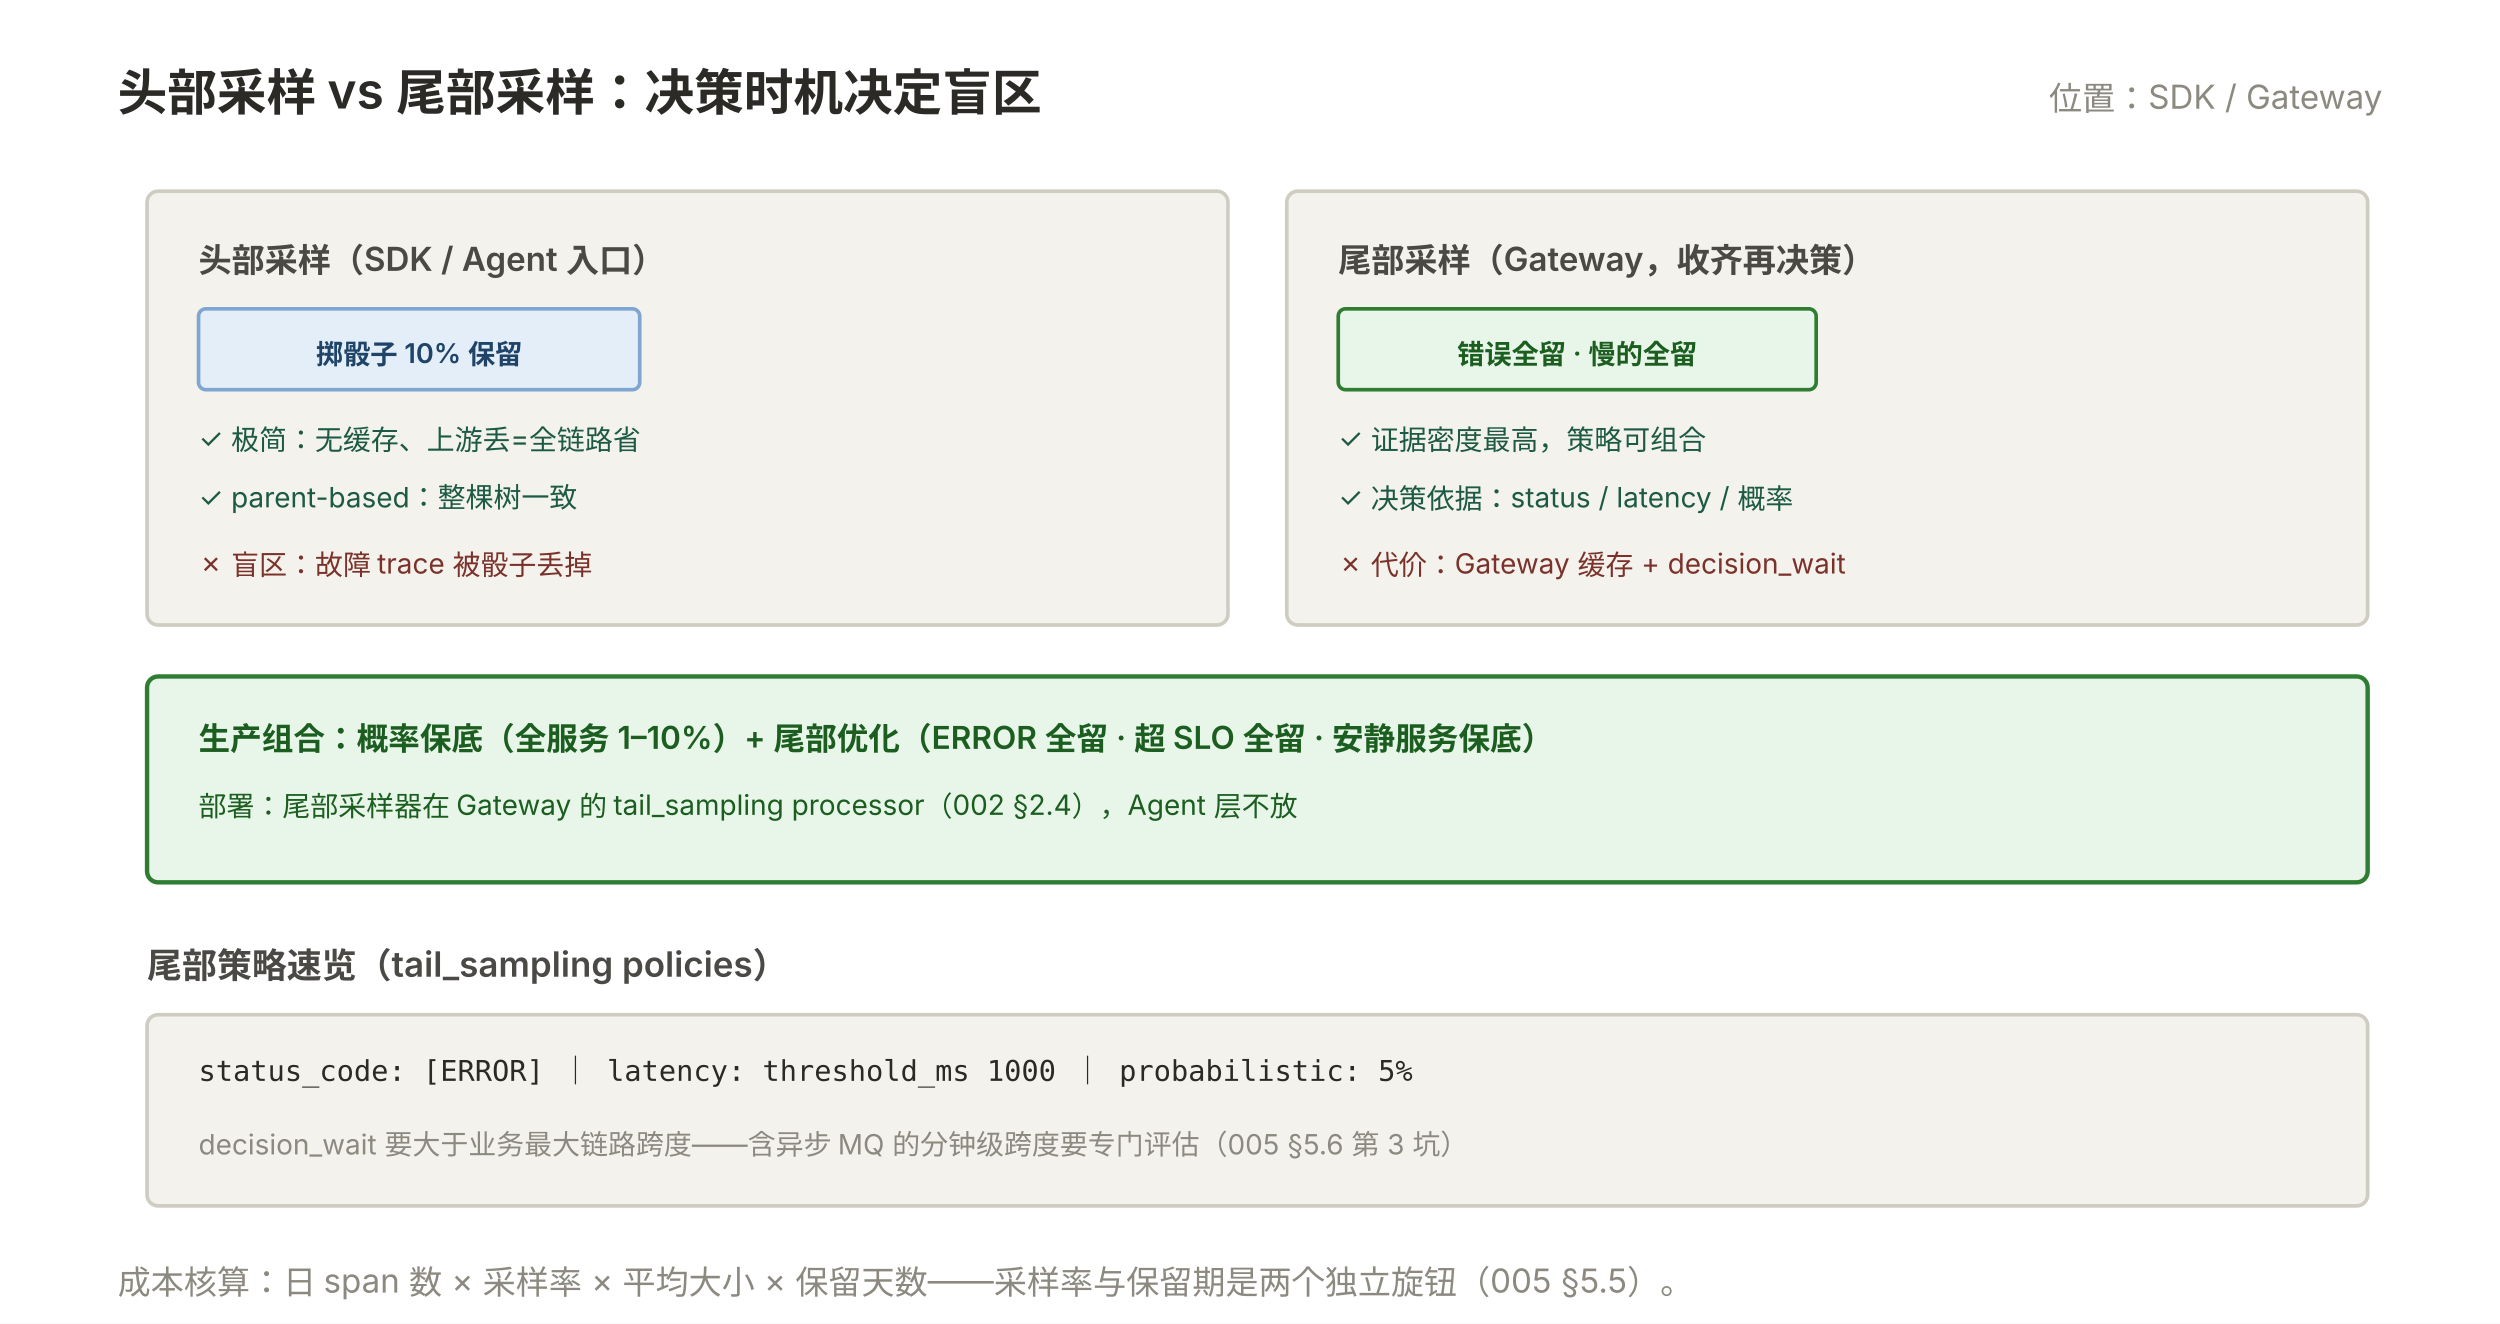
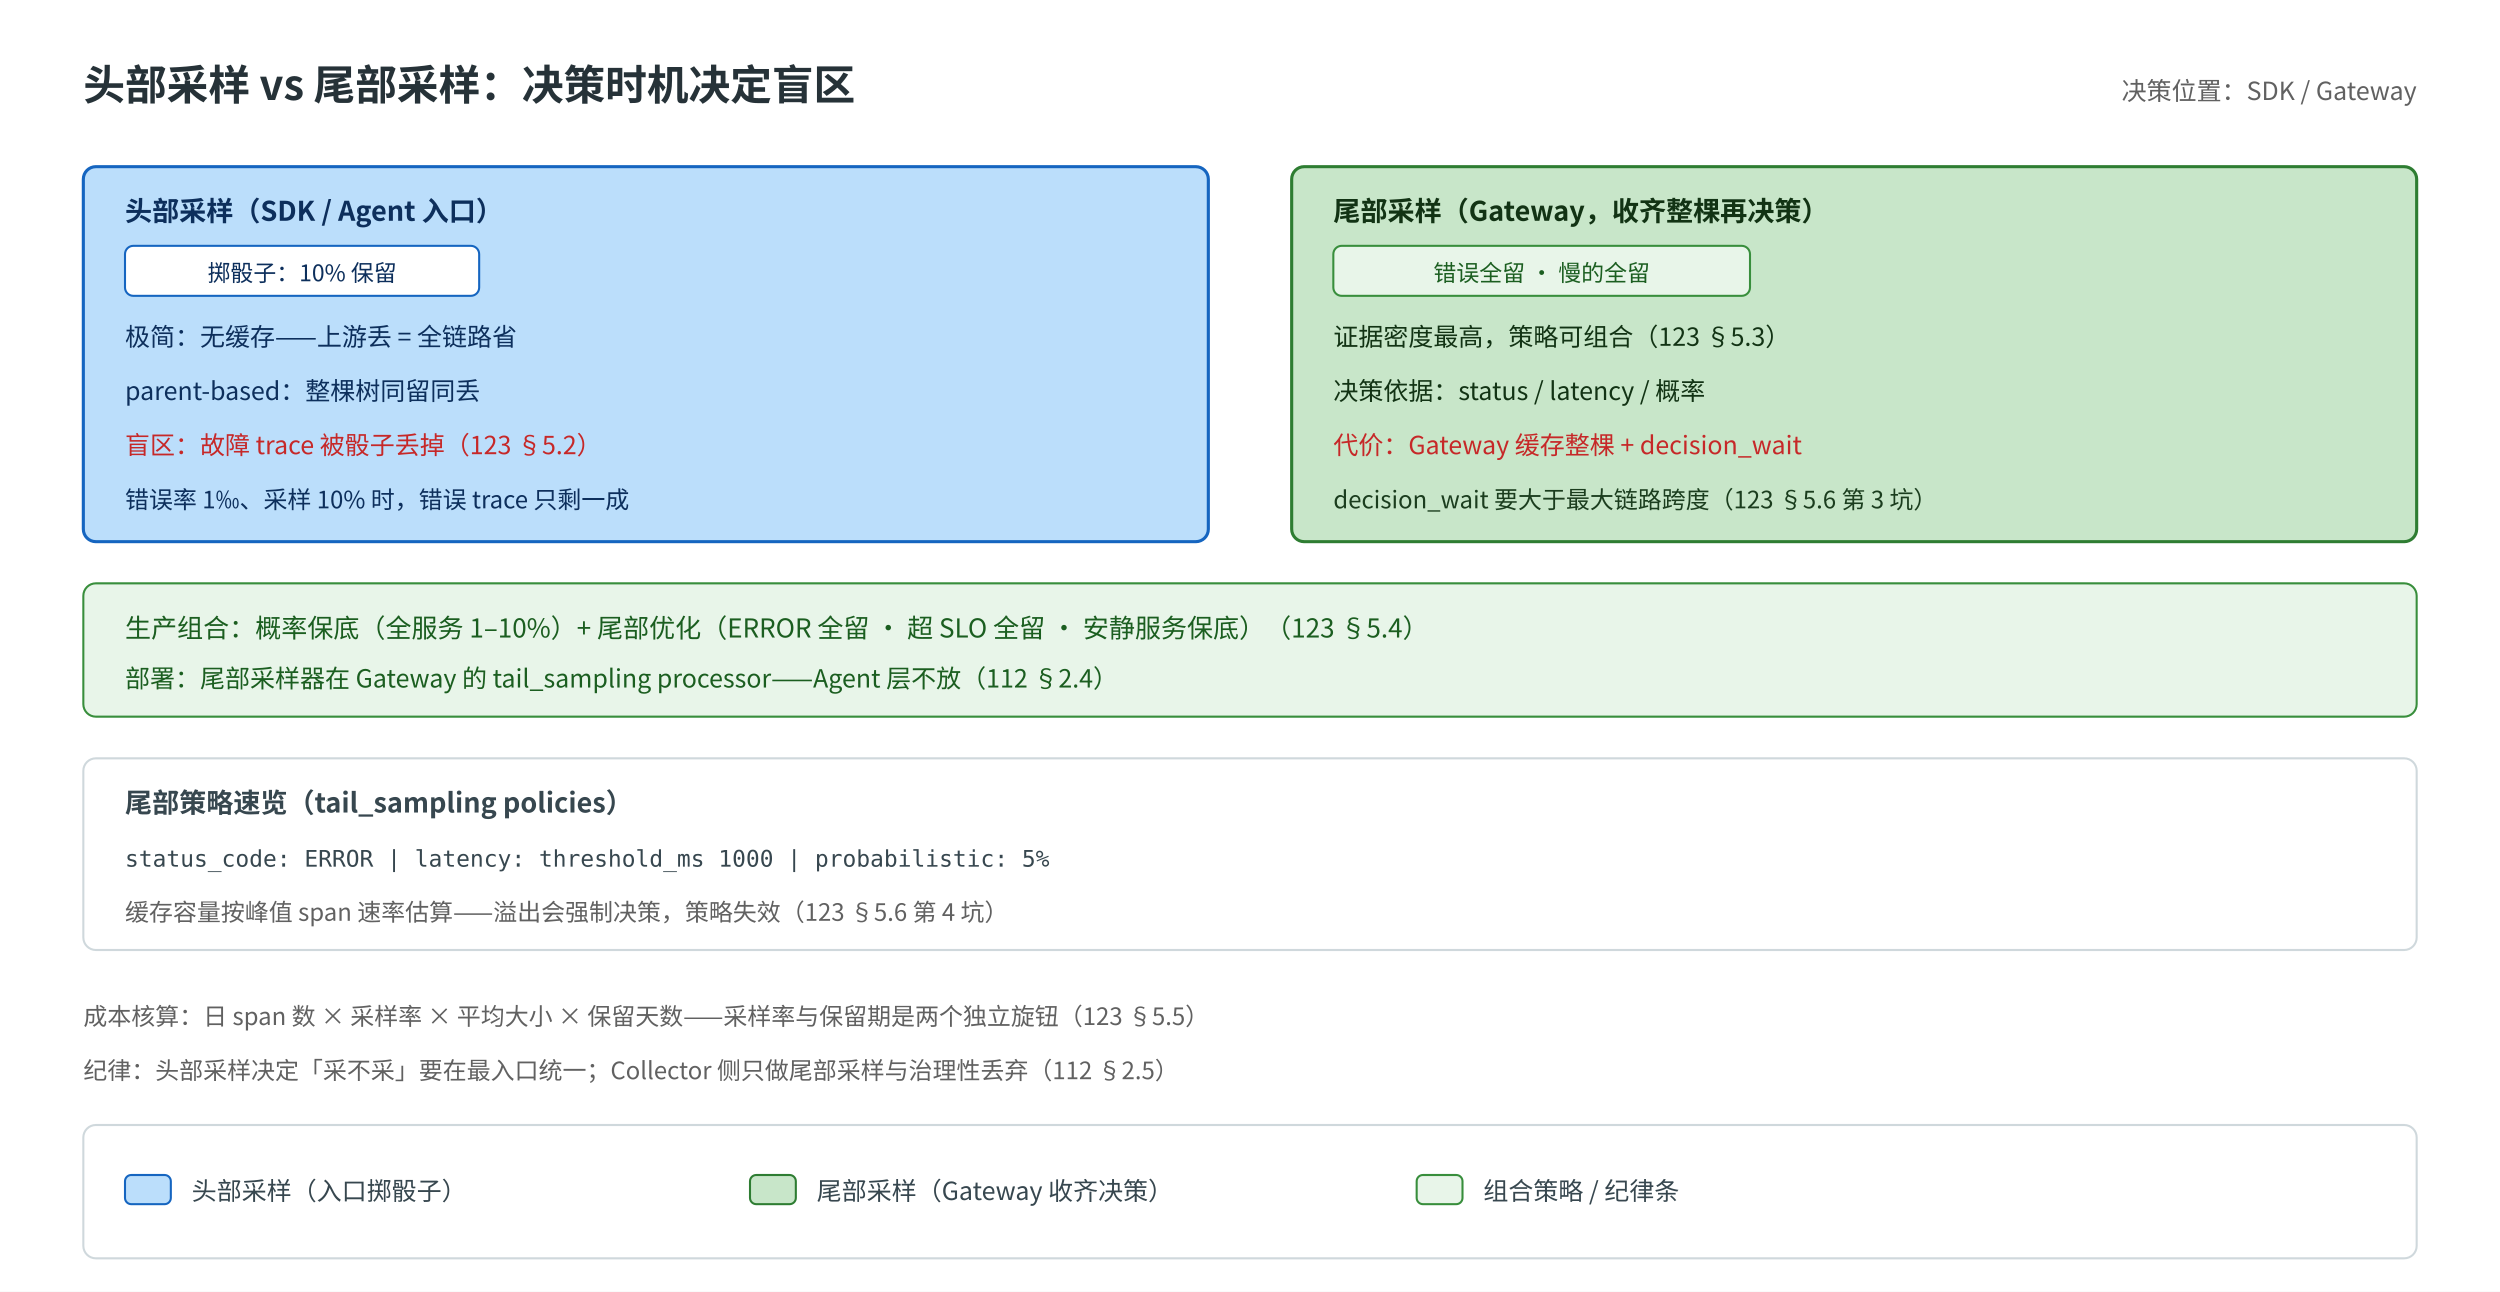
- <svg xmlns="http://www.w3.org/2000/svg" viewBox="0 0 1200 635.29" width="1200" height="635.29" font-family="-apple-system, 'Segoe UI', 'Microsoft YaHei', 'PingFang SC', sans-serif">
-   <g transform="scale(1.764706)">
-     <rect width="680" height="360" fill="#FFFFFF" />
-     <text x="32" y="30" font-size="13.5" font-weight="600" fill="#2B2A27">头部采样 vs 尾部采样：决策时机决定盲区</text>
-     <text x="648" y="30" font-size="9" fill="#8C8980" text-anchor="end">位置：SDK / Gateway</text>
-     <defs>
-       <marker id="h5Blue" viewBox="0 0 10 10" refX="8" refY="5" markerWidth="6" markerHeight="6" orient="auto">
-         <path d="M0,0 L10,5 L0,10 z" fill="#7FA6D0" />
-       </marker>
-     </defs>
-     <rect x="40" y="52" width="294" height="118" rx="3" fill="#F4F2EC" stroke="#CFCCC2" stroke-width="1" />
-     <text x="54" y="74" font-size="9" font-weight="600" fill="#4A4945">头部采样（SDK / Agent 入口）</text>
-     <rect x="54" y="84" width="120" height="22" rx="2" fill="#E4EEF9" stroke="#7FA6D0" stroke-width="1" />
-     <text x="114" y="99" font-size="7.4" font-weight="600" fill="#1F4468" text-anchor="middle">掷骰子 10% 保留</text>
-     <text x="54" y="122" font-size="7.6" fill="#1D5A45">✓ 极简：无缓存、上游丢=全链路省</text>
-     <text x="54" y="138" font-size="7.6" fill="#1D5A45">✓ parent-based：整棵树一致</text>
-     <text x="54" y="156" font-size="7.6" fill="#7A322B">✗ 盲区：故障 trace 被骰子丢掉</text>
-     <rect x="350" y="52" width="294" height="118" rx="3" fill="#F4F2EC" stroke="#CFCCC2" stroke-width="1" />
-     <text x="364" y="74" font-size="9" font-weight="600" fill="#4A4945">尾部采样（Gateway，收齐再决策）</text>
-     <rect x="364" y="84" width="130" height="22" rx="2" fill="#E8F5E9" stroke="#2e7d32" stroke-width="1" />
-     <text x="429" y="99" font-size="7.4" font-weight="600" fill="#1b5e20" text-anchor="middle">错误全留 · 慢的全留</text>
-     <text x="364" y="122" font-size="7.6" fill="#1D5A45">✓ 证据密度最高，策略可组合</text>
-     <text x="364" y="138" font-size="7.6" fill="#1D5A45">✓ 决策依据：status / latency / 概率</text>
-     <text x="364" y="156" font-size="7.6" fill="#7A322B">✗ 代价：Gateway 缓存 + decision_wait</text>
-     <rect x="40" y="184" width="604" height="56" rx="3" fill="#E8F5E9" stroke="#2e7d32" stroke-width="1.2" />
-     <text x="54" y="204" font-size="8.6" font-weight="600" fill="#1b5e20">生产组合：概率保底（全服务 1–10%）+ 尾部优化（ERROR 全留 · 超 SLO 全留 · 安静服务保底）</text>
-     <text x="54" y="222" font-size="7.6" fill="#1b5e20">部署：尾部采样器在 Gateway 的 tail_sampling processor（002 §2.4），Agent 层不放</text>
-     <text x="40" y="266" font-size="9.5" font-weight="600" fill="#4A4945">尾部策略速览（tail_sampling policies）</text>
-     <rect x="40" y="276" width="604" height="52" rx="3" fill="#F4F2EC" stroke="#CFCCC2" stroke-width="1" />
-     <text x="54" y="294" font-size="7.8" font-family="Consolas,Menlo,monospace" fill="#2B2A27">status_code: [ERROR] ｜ latency: threshold_ms 1000 ｜ probabilistic: 5%</text>
-     <text x="54" y="314" font-size="7.6" fill="#8C8980">decision_wait 要大于业务最大链路跨度——含异步 MQ 的分钟级跨度要专门评估（005 §5.6 第 3 坑）</text>
-     <text x="32" y="352" font-size="9" fill="#8C8980">成本核算：日 span 数 × 采样率 × 平均大小 × 保留天数——采样率与保留期是两个独立旋钮（005 §5.5）。</text>
-   </g>
+ <svg xmlns="http://www.w3.org/2000/svg" viewBox="0 0 1200 620" font-family="'Microsoft YaHei','PingFang SC','Noto Sans CJK SC',sans-serif">
+   <rect x="0" y="0" width="1200" height="620" fill="#ffffff" />
+   <text x="40" y="48" font-size="20" font-weight="bold" fill="#263238">头部采样 vs 尾部采样：决策时机决定盲区</text>
+   <text x="1160" y="48" font-size="12" fill="#616161" text-anchor="end">决策位置：SDK / Gateway</text>
+   <rect x="40" y="80" width="540" height="180" rx="6" fill="#bbdefb" stroke="#1565c0" stroke-width="1.5" />
+   <text x="60" y="106" font-size="13" font-weight="bold" fill="#0d2f5c">头部采样（SDK / Agent 入口）</text>
+   <rect x="60" y="118" width="170" height="24" rx="4" fill="#ffffff" stroke="#1565c0" stroke-width="1" />
+   <text x="145" y="135" font-size="11" fill="#0d2f5c" text-anchor="middle">掷骰子：10% 保留</text>
+   <text x="60" y="166" font-size="12" fill="#0d2f5c">极简：无缓存——上游丢 = 全链路省</text>
+   <text x="60" y="192" font-size="12" fill="#0d2f5c">parent-based：整棵树同留同丢</text>
+   <text x="60" y="218" font-size="12" fill="#c62828">盲区：故障 trace 被骰子丢掉（123 §5.2）</text>
+   <text x="60" y="244" font-size="11.5" fill="#0d2f5c">错误率 1‰、采样 10% 时，错误 trace 只剩一成</text>
+   <rect x="620" y="80" width="540" height="180" rx="6" fill="#c8e6c9" stroke="#2e7d32" stroke-width="1.5" />
+   <text x="640" y="106" font-size="13" font-weight="bold" fill="#123314">尾部采样（Gateway，收齐整棵再决策）</text>
+   <rect x="640" y="118" width="200" height="24" rx="4" fill="#e8f5e9" stroke="#388e3c" stroke-width="1" />
+   <text x="740" y="135" font-size="11" fill="#1b5e20" text-anchor="middle">错误全留 · 慢的全留</text>
+   <text x="640" y="166" font-size="12" fill="#123314">证据密度最高，策略可组合（123 §5.3）</text>
+   <text x="640" y="192" font-size="12" fill="#123314">决策依据：status / latency / 概率</text>
+   <text x="640" y="218" font-size="12" fill="#c62828">代价：Gateway 缓存整棵 + decision_wait</text>
+   <text x="640" y="244" font-size="11.5" fill="#1b3d1e">decision_wait 要大于最大链路跨度（123 §5.6 第 3 坑）</text>
+   <rect x="40" y="280" width="1120" height="64" rx="6" fill="#e8f5e9" stroke="#388e3c" stroke-width="1" />
+   <text x="60" y="306" font-size="12.5" fill="#1b5e20">生产组合：概率保底（全服务 1–10%）+ 尾部优化（ERROR 全留 · 超 SLO 全留 · 安静服务保底）（123 §5.4）</text>
+   <text x="60" y="330" font-size="12" fill="#1b5e20">部署：尾部采样器在 Gateway 的 tail_sampling processor——Agent 层不放（112 §2.4）</text>
+   <rect x="40" y="364" width="1120" height="92" rx="6" fill="#ffffff" stroke="#cfd8dc" stroke-width="1" />
+   <text x="60" y="390" font-size="13" font-weight="bold" fill="#37474f">尾部策略速览（tail_sampling policies）</text>
+   <text x="60" y="416" font-size="11" fill="#37474f" font-family="ui-monospace,Menlo,Consolas,monospace">status_code: ERROR | latency: threshold_ms 1000 | probabilistic: 5%</text>
+   <text x="60" y="442" font-size="11.5" fill="#616161">缓存容量按峰值 span 速率估算——溢出会强制决策，策略失效（123 §5.6 第 4 坑）</text>
+   <text x="40" y="492" font-size="11.5" fill="#616161">成本核算：日 span 数 × 采样率 × 平均大小 × 保留天数——采样率与保留期是两个独立旋钮（123 §5.5）</text>
+   <text x="40" y="518" font-size="11.5" fill="#616161">纪律：头部采样决定「采不采」要在最入口统一；Collector 侧只做尾部采样与治理性丢弃（112 §2.5）</text>
+   <rect x="40" y="540" width="1120" height="64" rx="6" fill="#ffffff" stroke="#cfd8dc" stroke-width="1" />
+   <rect x="60" y="564" width="22" height="14" rx="3" fill="#bbdefb" stroke="#1565c0" stroke-width="1" />
+   <text x="92" y="576" font-size="12" fill="#37474f">头部采样（入口掷骰子）</text>
+   <rect x="360" y="564" width="22" height="14" rx="3" fill="#c8e6c9" stroke="#2e7d32" stroke-width="1" />
+   <text x="392" y="576" font-size="12" fill="#37474f">尾部采样（Gateway 收齐决策）</text>
+   <rect x="680" y="564" width="22" height="14" rx="3" fill="#e8f5e9" stroke="#388e3c" stroke-width="1" />
+   <text x="712" y="576" font-size="12" fill="#37474f">组合策略 / 纪律条</text>
</svg>
